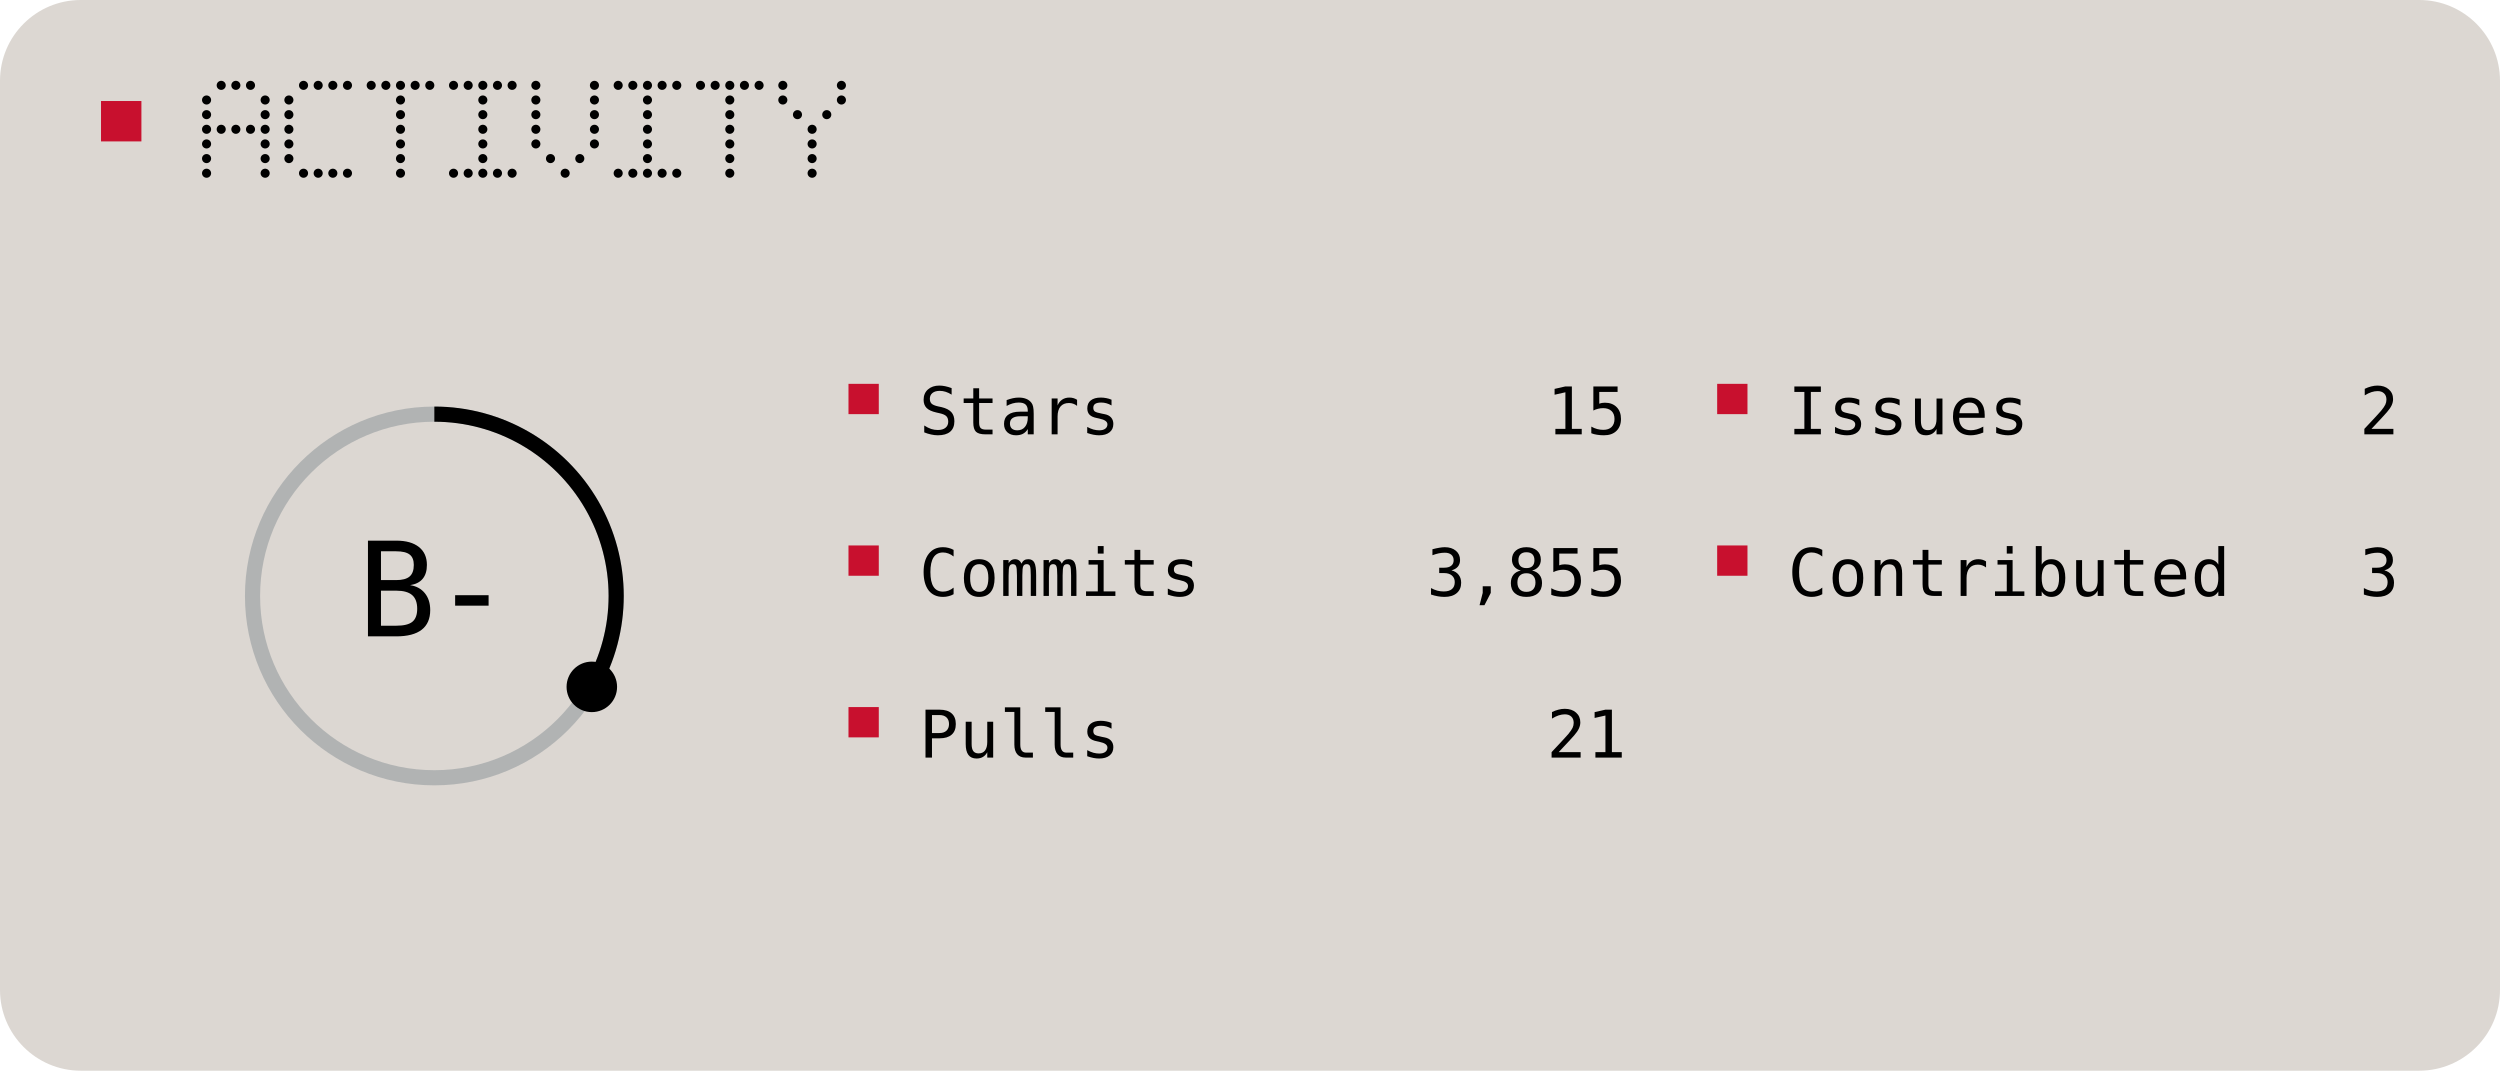
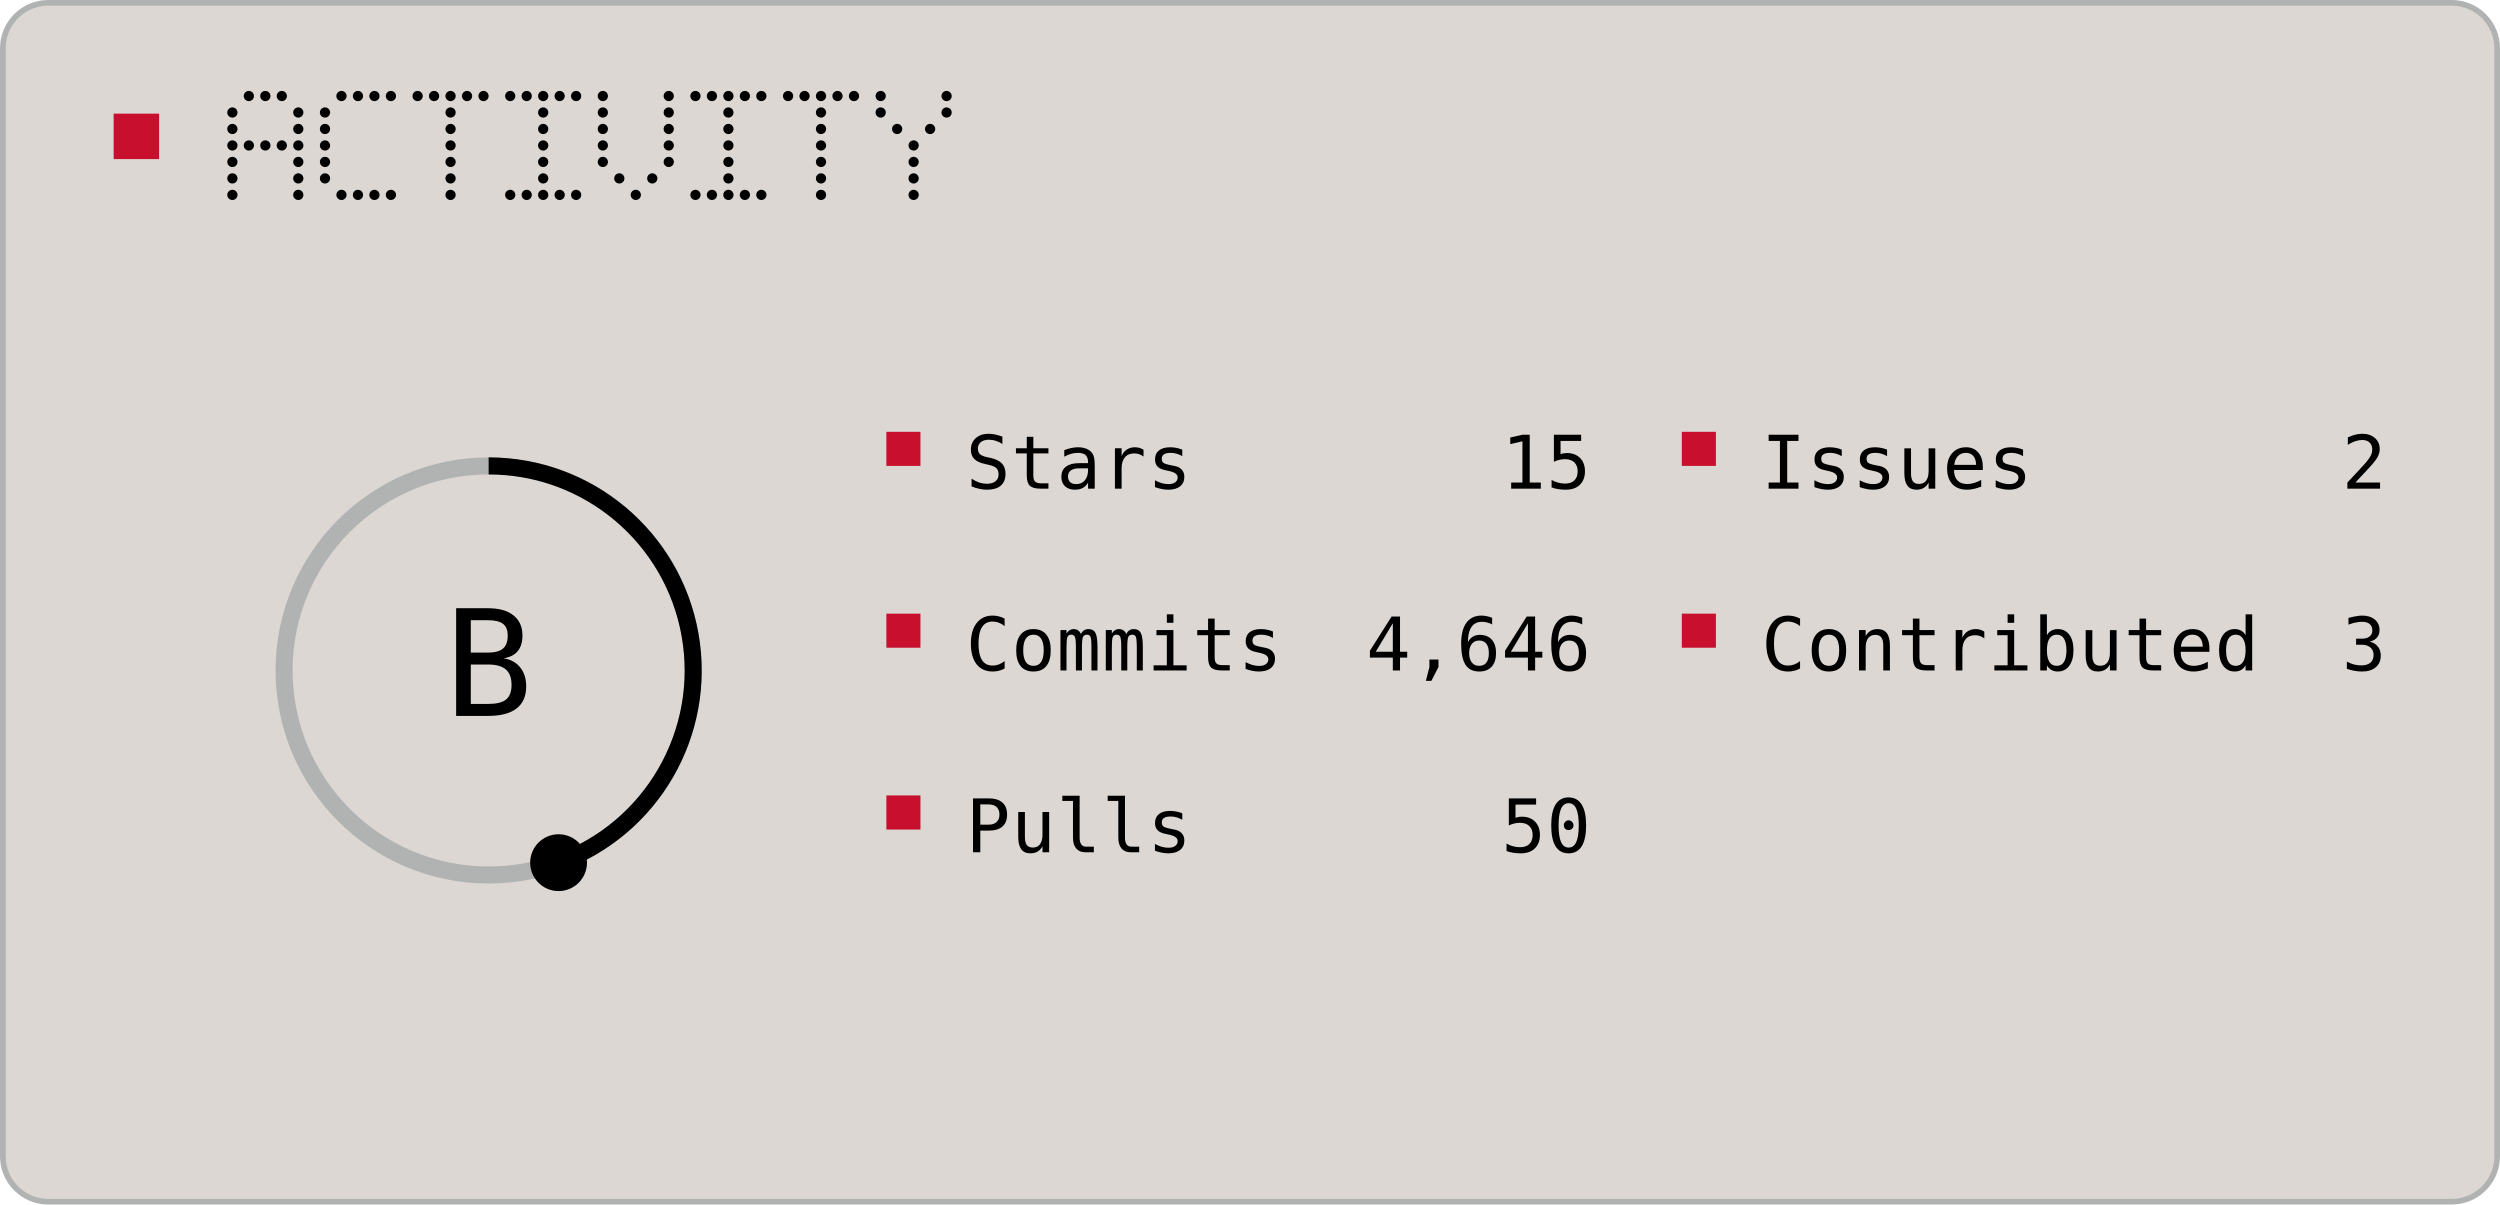
- <svg xmlns="http://www.w3.org/2000/svg" width="495" height="212" viewBox="0 0 495 212" role="img">
-   <rect width="495" height="212" rx="16" fill="#DCD7D2" />
+ <svg xmlns="http://www.w3.org/2000/svg" width="440" height="212" viewBox="0 0 440 212" role="img">
+   <rect x="0.5" y="0.5" width="439" height="211" rx="8" fill="#DCD7D2" stroke="#B1B3B3" />
  <rect x="20" y="20" width="8" height="8" fill="#C8102E" />
  <circle cx="43.8" cy="16.9" r="0.90" fill="#000000" />
  <circle cx="46.7" cy="16.9" r="0.90" fill="#000000" />
  <circle cx="49.6" cy="16.9" r="0.90" fill="#000000" />
  <circle cx="40.9" cy="19.8" r="0.90" fill="#000000" />
  <circle cx="52.5" cy="19.8" r="0.90" fill="#000000" />
  <circle cx="40.9" cy="22.7" r="0.90" fill="#000000" />
  <circle cx="52.5" cy="22.7" r="0.90" fill="#000000" />
  <circle cx="40.9" cy="25.6" r="0.90" fill="#000000" />
  <circle cx="43.8" cy="25.6" r="0.90" fill="#000000" />
  <circle cx="46.7" cy="25.6" r="0.90" fill="#000000" />
  <circle cx="49.6" cy="25.6" r="0.90" fill="#000000" />
  <circle cx="52.5" cy="25.6" r="0.90" fill="#000000" />
  <circle cx="40.9" cy="28.5" r="0.90" fill="#000000" />
  <circle cx="52.5" cy="28.5" r="0.90" fill="#000000" />
  <circle cx="40.9" cy="31.4" r="0.90" fill="#000000" />
  <circle cx="52.5" cy="31.4" r="0.90" fill="#000000" />
  <circle cx="40.9" cy="34.3" r="0.90" fill="#000000" />
  <circle cx="52.5" cy="34.3" r="0.90" fill="#000000" />
  <circle cx="60.1" cy="16.9" r="0.90" fill="#000000" />
  <circle cx="63.0" cy="16.9" r="0.90" fill="#000000" />
  <circle cx="65.9" cy="16.9" r="0.90" fill="#000000" />
  <circle cx="68.8" cy="16.9" r="0.90" fill="#000000" />
  <circle cx="57.2" cy="19.8" r="0.90" fill="#000000" />
  <circle cx="57.2" cy="22.7" r="0.90" fill="#000000" />
  <circle cx="57.2" cy="25.6" r="0.90" fill="#000000" />
  <circle cx="57.2" cy="28.5" r="0.90" fill="#000000" />
  <circle cx="57.2" cy="31.4" r="0.90" fill="#000000" />
  <circle cx="60.1" cy="34.3" r="0.90" fill="#000000" />
  <circle cx="63.0" cy="34.3" r="0.90" fill="#000000" />
  <circle cx="65.9" cy="34.3" r="0.90" fill="#000000" />
  <circle cx="68.8" cy="34.3" r="0.90" fill="#000000" />
  <circle cx="73.5" cy="16.9" r="0.90" fill="#000000" />
  <circle cx="76.4" cy="16.9" r="0.90" fill="#000000" />
  <circle cx="79.3" cy="16.9" r="0.90" fill="#000000" />
  <circle cx="82.2" cy="16.9" r="0.90" fill="#000000" />
  <circle cx="85.1" cy="16.9" r="0.90" fill="#000000" />
  <circle cx="79.3" cy="19.8" r="0.90" fill="#000000" />
  <circle cx="79.3" cy="22.7" r="0.90" fill="#000000" />
  <circle cx="79.3" cy="25.6" r="0.90" fill="#000000" />
  <circle cx="79.3" cy="28.5" r="0.90" fill="#000000" />
  <circle cx="79.3" cy="31.4" r="0.90" fill="#000000" />
  <circle cx="79.3" cy="34.3" r="0.90" fill="#000000" />
  <circle cx="89.8" cy="16.9" r="0.90" fill="#000000" />
  <circle cx="92.7" cy="16.9" r="0.90" fill="#000000" />
  <circle cx="95.6" cy="16.9" r="0.90" fill="#000000" />
  <circle cx="98.5" cy="16.9" r="0.90" fill="#000000" />
  <circle cx="101.4" cy="16.9" r="0.90" fill="#000000" />
  <circle cx="95.6" cy="19.8" r="0.90" fill="#000000" />
  <circle cx="95.6" cy="22.7" r="0.90" fill="#000000" />
  <circle cx="95.6" cy="25.6" r="0.90" fill="#000000" />
  <circle cx="95.6" cy="28.5" r="0.90" fill="#000000" />
  <circle cx="95.6" cy="31.4" r="0.90" fill="#000000" />
  <circle cx="89.8" cy="34.3" r="0.90" fill="#000000" />
  <circle cx="92.7" cy="34.3" r="0.90" fill="#000000" />
  <circle cx="95.6" cy="34.3" r="0.90" fill="#000000" />
  <circle cx="98.5" cy="34.3" r="0.90" fill="#000000" />
  <circle cx="101.4" cy="34.3" r="0.90" fill="#000000" />
  <circle cx="106.1" cy="16.9" r="0.90" fill="#000000" />
  <circle cx="117.7" cy="16.9" r="0.90" fill="#000000" />
  <circle cx="106.1" cy="19.8" r="0.90" fill="#000000" />
  <circle cx="117.7" cy="19.8" r="0.90" fill="#000000" />
  <circle cx="106.1" cy="22.7" r="0.90" fill="#000000" />
  <circle cx="117.7" cy="22.7" r="0.90" fill="#000000" />
  <circle cx="106.1" cy="25.6" r="0.90" fill="#000000" />
  <circle cx="117.7" cy="25.6" r="0.90" fill="#000000" />
  <circle cx="106.1" cy="28.5" r="0.90" fill="#000000" />
  <circle cx="117.7" cy="28.5" r="0.90" fill="#000000" />
  <circle cx="109.0" cy="31.4" r="0.90" fill="#000000" />
  <circle cx="114.8" cy="31.4" r="0.90" fill="#000000" />
  <circle cx="111.9" cy="34.3" r="0.90" fill="#000000" />
  <circle cx="122.4" cy="16.9" r="0.90" fill="#000000" />
  <circle cx="125.3" cy="16.9" r="0.90" fill="#000000" />
  <circle cx="128.2" cy="16.9" r="0.90" fill="#000000" />
  <circle cx="131.1" cy="16.9" r="0.90" fill="#000000" />
  <circle cx="134.0" cy="16.9" r="0.90" fill="#000000" />
  <circle cx="128.2" cy="19.8" r="0.90" fill="#000000" />
  <circle cx="128.2" cy="22.7" r="0.90" fill="#000000" />
  <circle cx="128.2" cy="25.6" r="0.90" fill="#000000" />
  <circle cx="128.2" cy="28.5" r="0.90" fill="#000000" />
  <circle cx="128.2" cy="31.4" r="0.90" fill="#000000" />
  <circle cx="122.4" cy="34.3" r="0.90" fill="#000000" />
  <circle cx="125.3" cy="34.3" r="0.90" fill="#000000" />
  <circle cx="128.2" cy="34.3" r="0.90" fill="#000000" />
  <circle cx="131.1" cy="34.3" r="0.90" fill="#000000" />
  <circle cx="134.0" cy="34.3" r="0.90" fill="#000000" />
  <circle cx="138.7" cy="16.9" r="0.90" fill="#000000" />
  <circle cx="141.6" cy="16.9" r="0.90" fill="#000000" />
  <circle cx="144.5" cy="16.9" r="0.90" fill="#000000" />
  <circle cx="147.4" cy="16.9" r="0.90" fill="#000000" />
  <circle cx="150.3" cy="16.9" r="0.90" fill="#000000" />
  <circle cx="144.5" cy="19.8" r="0.90" fill="#000000" />
  <circle cx="144.5" cy="22.7" r="0.90" fill="#000000" />
  <circle cx="144.5" cy="25.6" r="0.90" fill="#000000" />
  <circle cx="144.5" cy="28.5" r="0.90" fill="#000000" />
  <circle cx="144.5" cy="31.4" r="0.90" fill="#000000" />
  <circle cx="144.5" cy="34.3" r="0.90" fill="#000000" />
  <circle cx="155.0" cy="16.9" r="0.90" fill="#000000" />
  <circle cx="166.6" cy="16.9" r="0.90" fill="#000000" />
  <circle cx="155.0" cy="19.8" r="0.90" fill="#000000" />
  <circle cx="166.6" cy="19.8" r="0.90" fill="#000000" />
  <circle cx="157.9" cy="22.7" r="0.90" fill="#000000" />
  <circle cx="163.7" cy="22.7" r="0.90" fill="#000000" />
  <circle cx="160.8" cy="25.6" r="0.90" fill="#000000" />
  <circle cx="160.8" cy="28.5" r="0.90" fill="#000000" />
  <circle cx="160.8" cy="31.4" r="0.90" fill="#000000" />
  <circle cx="160.8" cy="34.3" r="0.90" fill="#000000" />
  <circle cx="86.0" cy="118.0" r="36" fill="none" stroke="#B1B3B3" stroke-width="3" />
-   <path d="M 86.00 82.00 A 36 36 0 0 1 117.18 136.00" fill="none" stroke="#000000" stroke-width="3" />
-   <circle cx="117.18" cy="136.00" r="5" fill="#000000" />
-   <text x="86" y="126" fill="#000000" text-anchor="middle" font-family="ui-monospace, Geist Mono, monospace" font-size="26" letter-spacing="-0.8" dominant-baseline="auto">B-</text>
-   <rect x="168" y="76" width="6" height="6" fill="#C8102E" />
-   <text x="182" y="86" fill="#000000" text-anchor="start" font-family="ui-monospace, Geist Mono, monospace" font-size="13" letter-spacing="0.15" dominant-baseline="auto">Stars</text>
-   <text x="322" y="86" fill="#000000" text-anchor="end" font-family="ui-monospace, Geist Mono, monospace" font-size="13" letter-spacing="0.1" dominant-baseline="auto">15</text>
-   <rect x="168" y="108" width="6" height="6" fill="#C8102E" />
-   <text x="182" y="118" fill="#000000" text-anchor="start" font-family="ui-monospace, Geist Mono, monospace" font-size="13" letter-spacing="0.15" dominant-baseline="auto">Commits</text>
-   <text x="322" y="118" fill="#000000" text-anchor="end" font-family="ui-monospace, Geist Mono, monospace" font-size="13" letter-spacing="0.1" dominant-baseline="auto">3,855</text>
-   <rect x="168" y="140" width="6" height="6" fill="#C8102E" />
-   <text x="182" y="150" fill="#000000" text-anchor="start" font-family="ui-monospace, Geist Mono, monospace" font-size="13" letter-spacing="0.15" dominant-baseline="auto">Pulls</text>
-   <text x="322" y="150" fill="#000000" text-anchor="end" font-family="ui-monospace, Geist Mono, monospace" font-size="13" letter-spacing="0.1" dominant-baseline="auto">21</text>
-   <rect x="340" y="76" width="6" height="6" fill="#C8102E" />
-   <text x="354" y="86" fill="#000000" text-anchor="start" font-family="ui-monospace, Geist Mono, monospace" font-size="13" letter-spacing="0.15" dominant-baseline="auto">Issues</text>
-   <text x="475" y="86" fill="#000000" text-anchor="end" font-family="ui-monospace, Geist Mono, monospace" font-size="13" letter-spacing="0.1" dominant-baseline="auto">2</text>
-   <rect x="340" y="108" width="6" height="6" fill="#C8102E" />
-   <text x="354" y="118" fill="#000000" text-anchor="start" font-family="ui-monospace, Geist Mono, monospace" font-size="13" letter-spacing="0.15" dominant-baseline="auto">Contributed</text>
-   <text x="475" y="118" fill="#000000" text-anchor="end" font-family="ui-monospace, Geist Mono, monospace" font-size="13" letter-spacing="0.1" dominant-baseline="auto">3</text>
+   <path d="M 86.00 82.00 A 36 36 0 0 1 98.31 151.83" fill="none" stroke="#000000" stroke-width="3" />
+   <circle cx="98.31" cy="151.83" r="5" fill="#000000" />
+   <text x="86" y="126" fill="#000000" text-anchor="middle" font-family="ui-monospace, Geist Mono, monospace" font-size="26" letter-spacing="-0.8" dominant-baseline="auto">B</text>
+   <rect x="156" y="76" width="6" height="6" fill="#C8102E" />
+   <text x="170" y="86" fill="#000000" text-anchor="start" font-family="ui-monospace, Geist Mono, monospace" font-size="13" letter-spacing="0.15" dominant-baseline="auto">Stars</text>
+   <text x="280.0" y="86" fill="#000000" text-anchor="end" font-family="ui-monospace, Geist Mono, monospace" font-size="13" letter-spacing="0.1" dominant-baseline="auto">15</text>
+   <rect x="156" y="108" width="6" height="6" fill="#C8102E" />
+   <text x="170" y="118" fill="#000000" text-anchor="start" font-family="ui-monospace, Geist Mono, monospace" font-size="13" letter-spacing="0.15" dominant-baseline="auto">Commits</text>
+   <text x="280.0" y="118" fill="#000000" text-anchor="end" font-family="ui-monospace, Geist Mono, monospace" font-size="13" letter-spacing="0.1" dominant-baseline="auto">4,646</text>
+   <rect x="156" y="140" width="6" height="6" fill="#C8102E" />
+   <text x="170" y="150" fill="#000000" text-anchor="start" font-family="ui-monospace, Geist Mono, monospace" font-size="13" letter-spacing="0.15" dominant-baseline="auto">Pulls</text>
+   <text x="280.0" y="150" fill="#000000" text-anchor="end" font-family="ui-monospace, Geist Mono, monospace" font-size="13" letter-spacing="0.1" dominant-baseline="auto">50</text>
+   <rect x="296.0" y="76" width="6" height="6" fill="#C8102E" />
+   <text x="310.0" y="86" fill="#000000" text-anchor="start" font-family="ui-monospace, Geist Mono, monospace" font-size="13" letter-spacing="0.15" dominant-baseline="auto">Issues</text>
+   <text x="420" y="86" fill="#000000" text-anchor="end" font-family="ui-monospace, Geist Mono, monospace" font-size="13" letter-spacing="0.1" dominant-baseline="auto">2</text>
+   <rect x="296.0" y="108" width="6" height="6" fill="#C8102E" />
+   <text x="310.0" y="118" fill="#000000" text-anchor="start" font-family="ui-monospace, Geist Mono, monospace" font-size="13" letter-spacing="0.15" dominant-baseline="auto">Contributed</text>
+   <text x="420" y="118" fill="#000000" text-anchor="end" font-family="ui-monospace, Geist Mono, monospace" font-size="13" letter-spacing="0.1" dominant-baseline="auto">3</text>
</svg>
